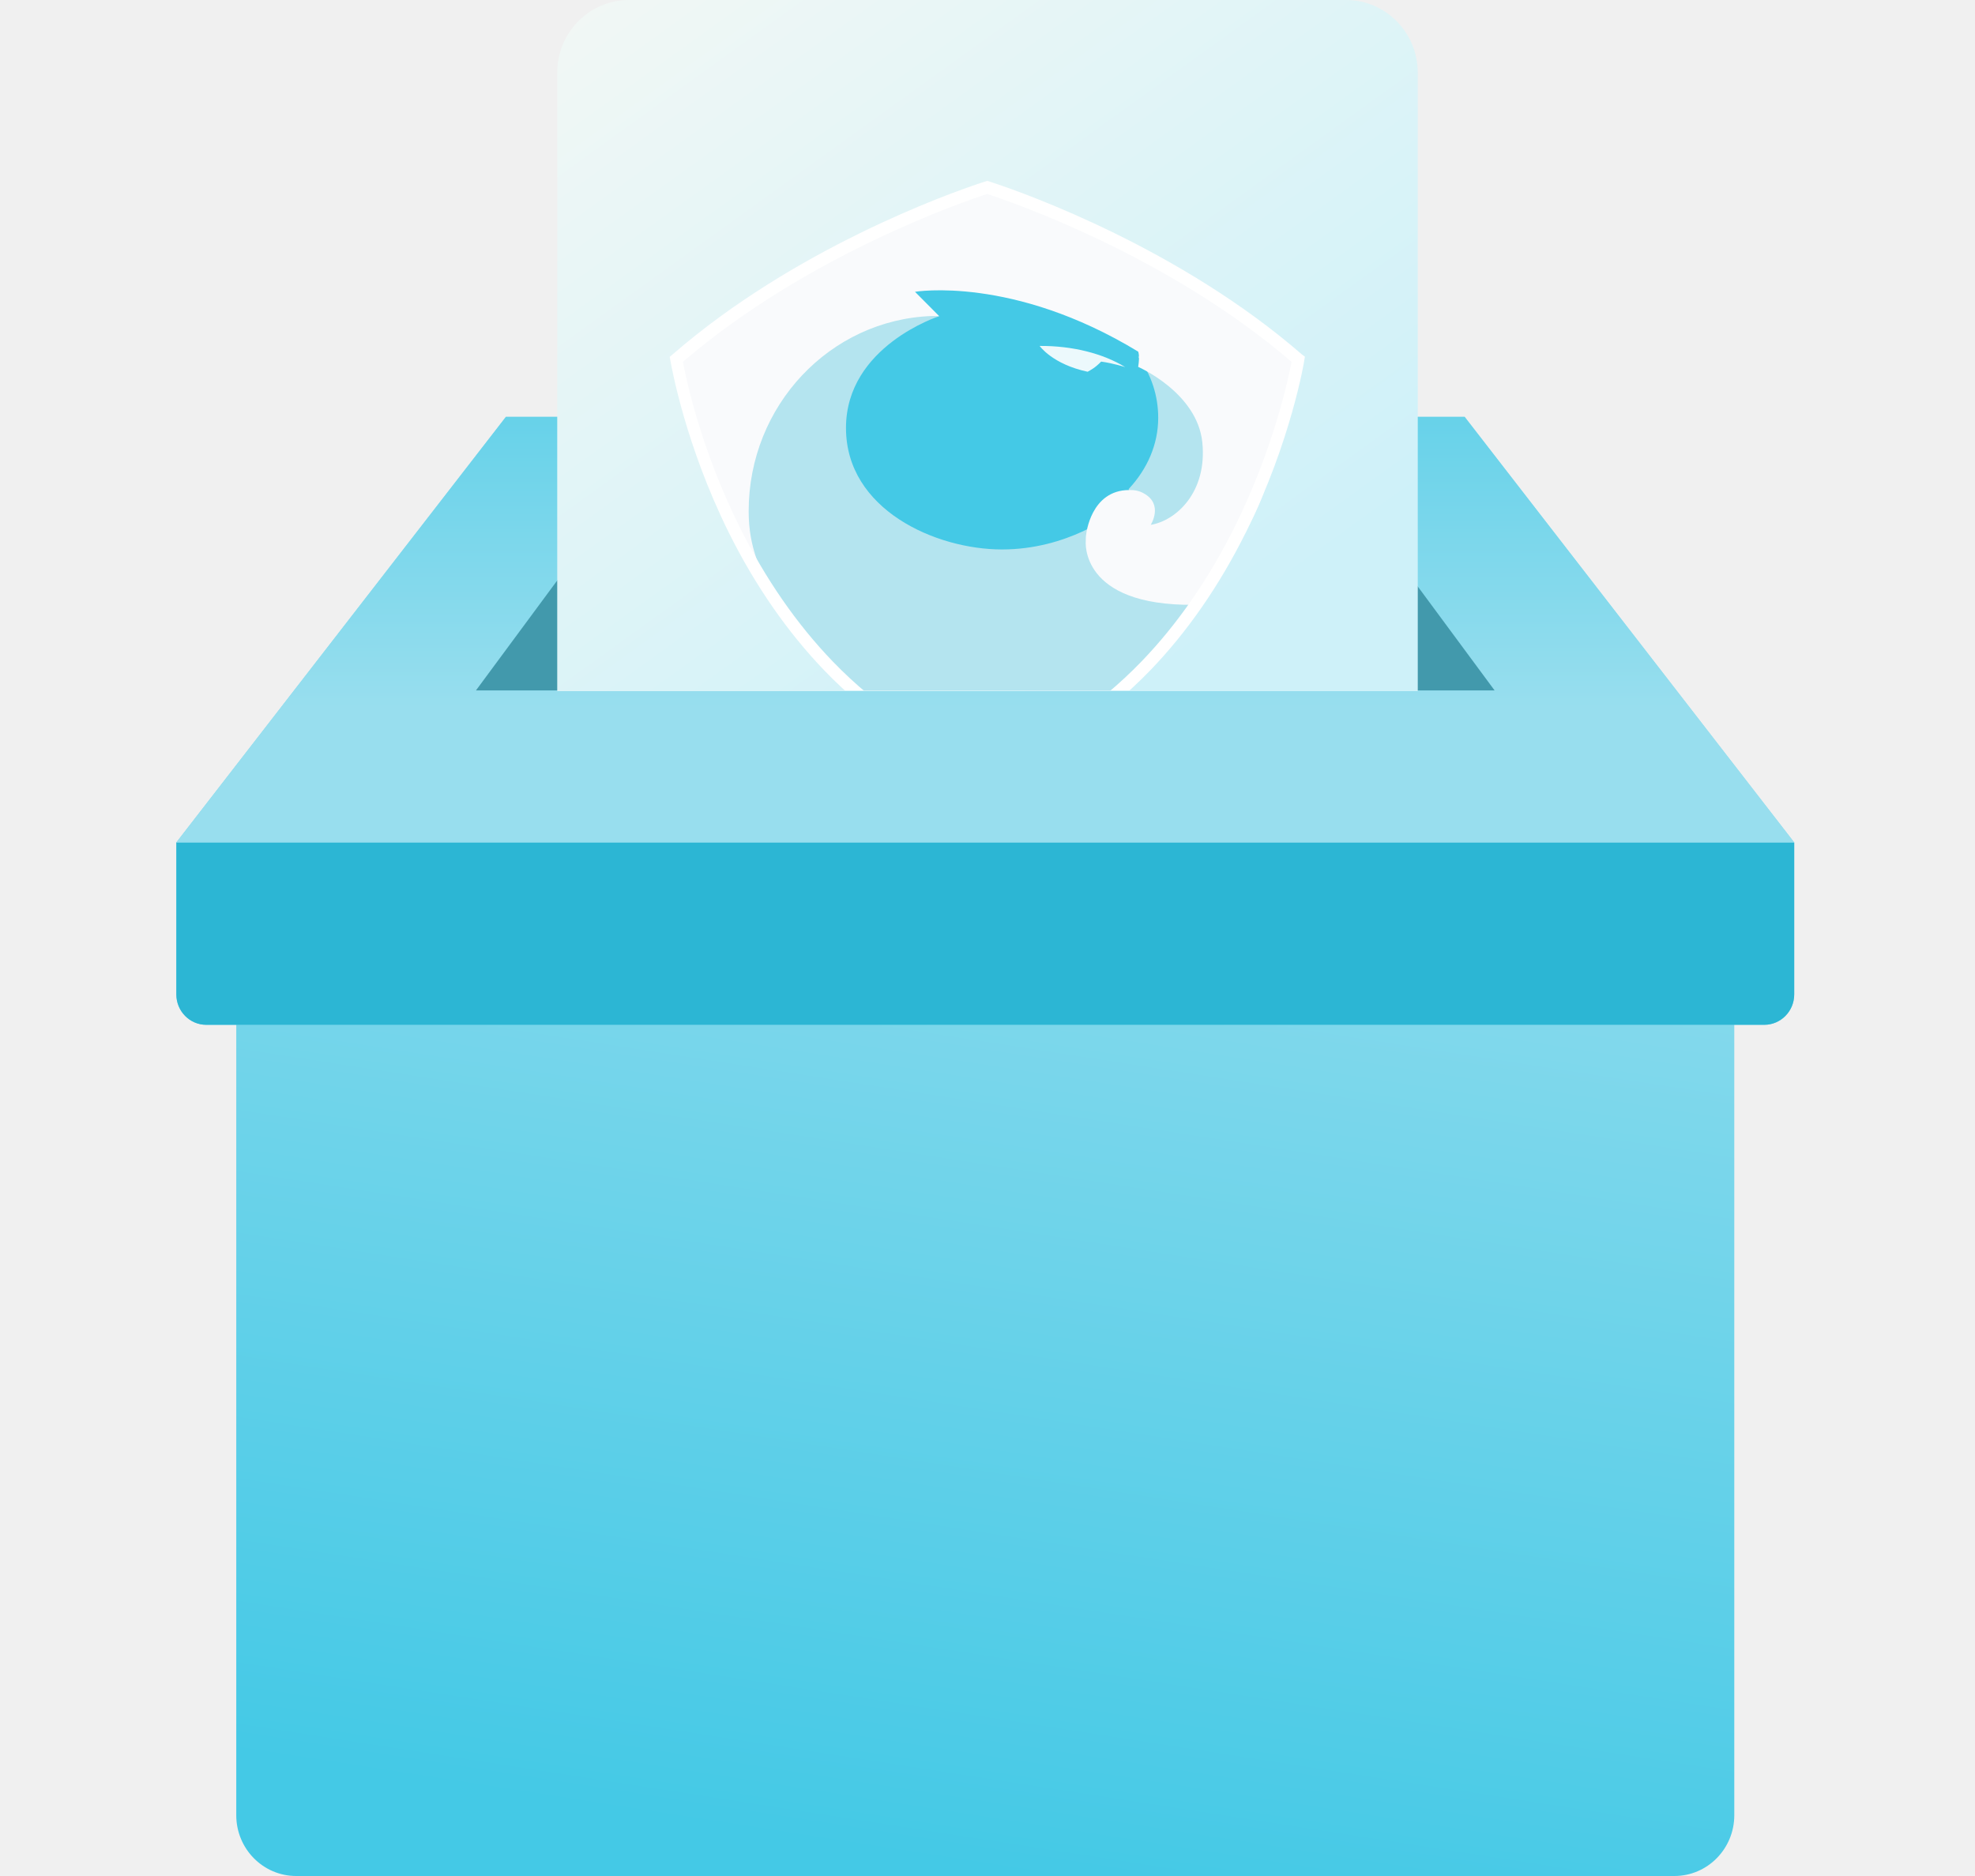
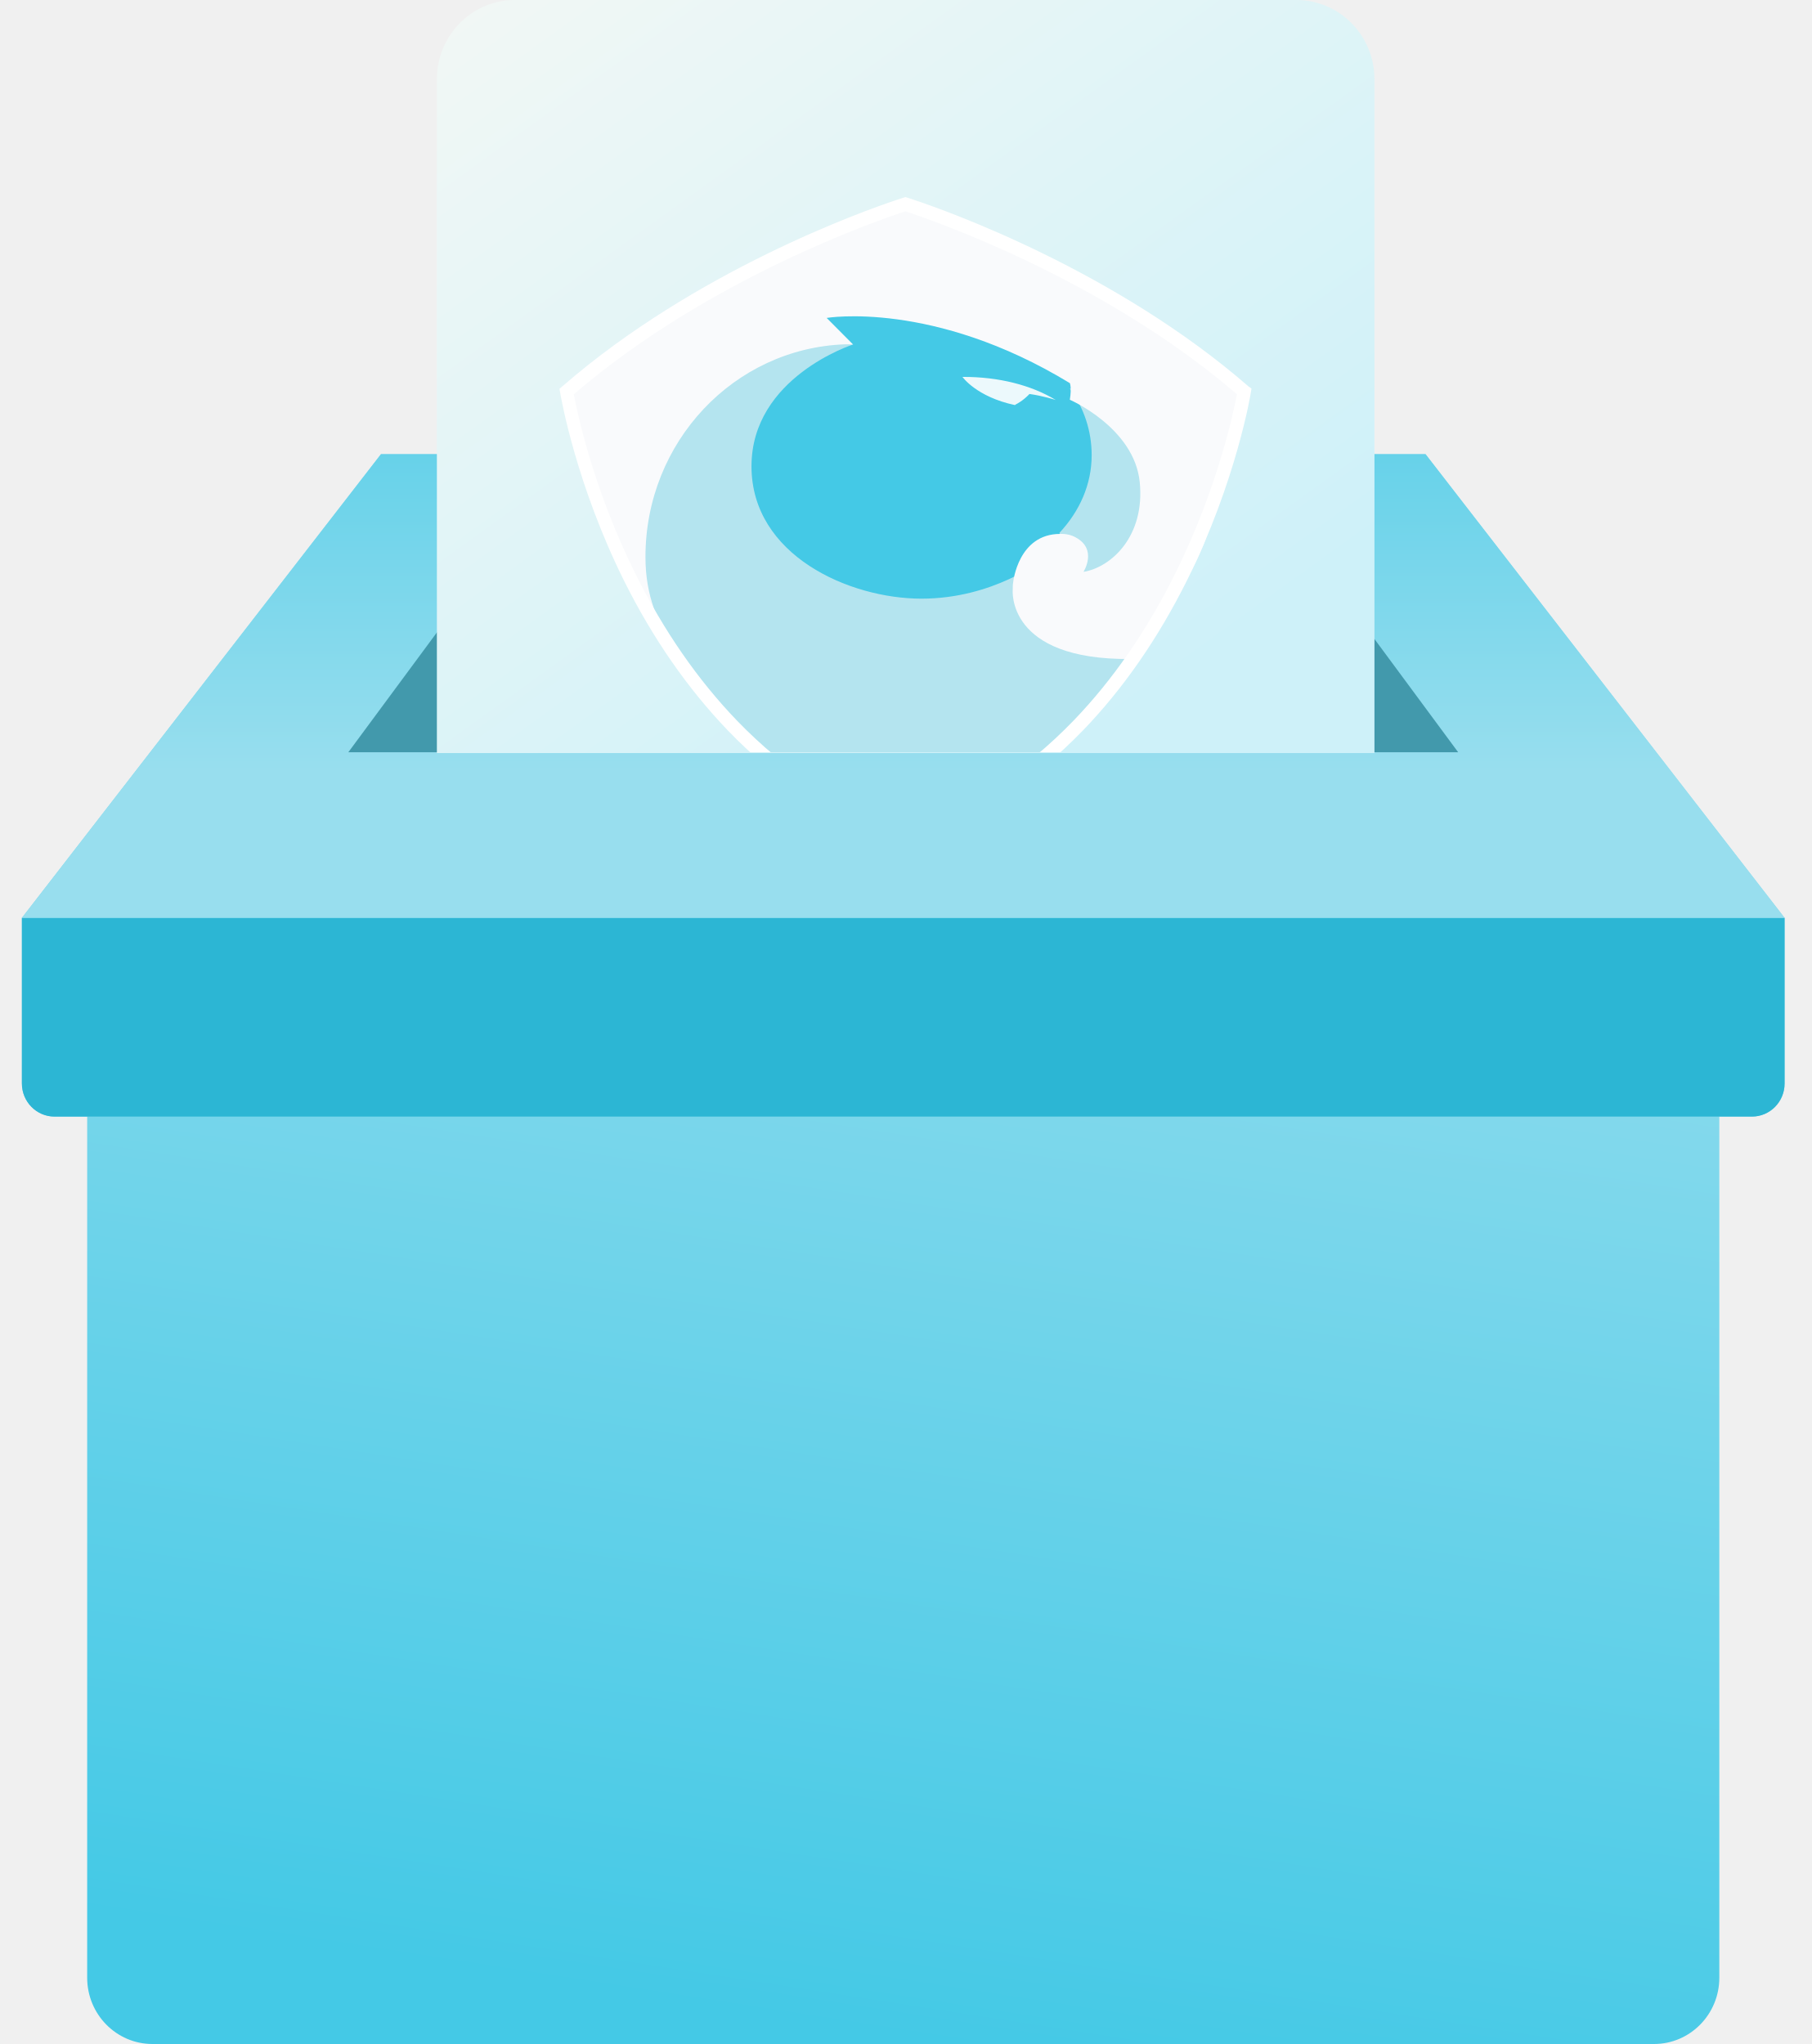
- <svg xmlns="http://www.w3.org/2000/svg" width="140" height="133" viewBox="0 0 115 133" fill="none">
+ <svg xmlns="http://www.w3.org/2000/svg" width="140" height="158" viewBox="0 0 115 133" fill="none">
  <path d="M91.323 29.552H23.362L0 59.724V70.5C0 71.69 0.951 72.655 2.124 72.655H4.248V128.69C4.248 131.07 6.149 133 8.495 133H106.19C108.536 133 110.437 131.07 110.437 128.69V72.655H112.561C113.734 72.655 114.685 71.69 114.685 70.5V59.724L91.323 29.552Z" fill="url(#paint0_linear)" />
  <mask id="mask0" mask-type="alpha" maskUnits="userSpaceOnUse" x="0" y="29" width="115" height="104">
    <path d="M91.323 29.552H23.362L0 59.724V70.5C0 71.69 0.951 72.655 2.124 72.655H4.248V128.69C4.248 131.07 6.149 133 8.495 133H106.19C108.536 133 110.437 131.07 110.437 128.69V72.655H112.561C113.734 72.655 114.685 71.69 114.685 70.5V59.724L91.323 29.552Z" fill="white" />
  </mask>
  <g mask="url(#mask0)">
</g>
  <path fill-rule="evenodd" clip-rule="evenodd" d="M0 59.724H114.685V70.5C114.685 71.69 113.734 72.655 112.561 72.655H2.124C0.951 72.655 0 71.69 0 70.5V59.724Z" fill="#2CB6D4" />
  <path d="M114.685 59.724L91.323 29.552H82.828H31.857H23.362L0 59.724H114.685Z" fill="url(#paint1_linear)" />
  <mask id="mask1" mask-type="alpha" maskUnits="userSpaceOnUse" x="0" y="29" width="115" height="31">
    <path d="M114.685 59.724L91.323 29.552H82.828H31.857H23.362L0 59.724H114.685Z" fill="white" />
  </mask>
  <g mask="url(#mask1)">
</g>
  <path fill-rule="evenodd" clip-rule="evenodd" d="M31.857 40.328H27.609L21.238 48.948H31.857H82.828H93.447L87.076 40.328H82.828" fill="#4299AC" />
  <path fill-rule="evenodd" clip-rule="evenodd" d="M32.083 0H82.917C85.724 0 88 2.309 88 5.158V49H27V5.158C27 2.309 29.276 0 32.083 0Z" fill="url(#paint2_linear)" />
  <mask id="mask2" mask-type="alpha" maskUnits="userSpaceOnUse" x="31" y="8" width="52" height="41">
    <path fill-rule="evenodd" clip-rule="evenodd" d="M36.105 8H78.58C80.926 8 82.828 9.93 82.828 12.31V48.948H31.857V12.31C31.857 9.93 33.758 8 36.105 8Z" fill="white" />
  </mask>
  <g mask="url(#mask2)">
    <path d="M59.044 42.302C66.229 42.302 72.054 36.443 72.054 29.215C72.054 21.987 66.229 16.127 59.044 16.127C51.859 16.127 46.035 21.987 46.035 29.215C46.035 36.443 51.859 42.302 59.044 42.302Z" fill="#44C9E6" />
    <path d="M68.181 25.29C69.114 26.56 69.601 28.06 69.601 29.619C69.601 31.509 68.827 33.255 67.507 34.669L68.31 37.685H70.749L73.316 34.755L74.005 30.47L74.148 27.916L71.609 25.03L68.181 25.29Z" fill="#B4E4EF" />
    <path d="M39.925 38.031L40.369 39.806C40.369 39.806 45.619 50.642 57.438 54.668C57.438 54.668 68.191 50.05 72.967 42.215L66.374 36.429C66.374 36.429 63.218 38.954 58.528 38.954C53.838 38.954 47.469 36.141 47.469 30.34C47.469 24.54 54.067 22.419 54.067 22.419L51.256 21.726H44.07L39.509 32.779L39.925 38.031Z" fill="#B4E4EF" />
    <path d="M79.641 25.85C79.441 25.648 75.311 20.317 59.127 13.744C58.306 13.422 57.538 13.695 57.538 13.695C42.71 17.499 35.435 25.35 35.435 25.85C35.435 26.349 37.558 33.861 38.935 36.92C39.05 37.18 40.886 40.441 42.248 42.215C41.445 40.441 40.57 38.897 40.57 36.242C40.57 28.753 46.336 22.664 53.551 22.404C53.723 22.404 53.91 22.404 54.082 22.419L52.36 20.687C52.36 20.687 59.288 19.518 68.181 24.929C68.181 24.929 68.31 25.203 68.181 26.011C68.181 26.011 72.369 27.829 72.728 31.365C73.087 34.9 70.863 36.92 69.07 37.209C69.07 37.209 70.003 35.751 68.568 34.972C68.267 34.799 67.909 34.727 67.55 34.741C64.811 34.741 64.495 37.887 64.495 37.887C64.466 38.045 64.466 38.204 64.466 38.363C64.466 38.363 64.007 42.966 72.154 42.879C72.154 42.879 76.285 38.175 77.375 33.947C77.777 32.389 78.064 31.22 78.25 30.355C78.709 29.128 79.154 27.321 79.584 26.008L79.641 25.85Z" fill="#F9FAFC" />
    <path opacity="0.895" d="M64.638 26.329C64.753 26.271 65.126 26.084 65.556 25.636C66.417 25.752 67.263 26.026 67.263 26.026C65.7 25.073 63.563 24.511 61.196 24.525C61.196 24.525 62.1 25.824 64.61 26.358C64.61 26.358 64.624 26.343 64.638 26.329Z" fill="white" />
    <path fill-rule="evenodd" clip-rule="evenodd" d="M57.983 12.985C60.249 13.735 71.165 17.635 79.799 25.139L80 25.286L79.957 25.536C79.957 25.595 79.01 31.304 75.826 37.719C73.947 41.501 71.666 44.797 69.056 47.504C65.843 50.83 62.128 53.287 57.983 54.817L57.739 54.906L57.481 55.008L57.237 54.92L56.993 54.832C52.848 53.302 49.119 50.844 45.92 47.519C43.31 44.797 41.029 41.516 39.15 37.734C36.098 31.57 35.115 26.083 35.026 25.587C35.022 25.565 35.02 25.553 35.019 25.551L34.976 25.301L35.163 25.139C43.797 17.635 54.713 13.735 56.979 12.985L57.481 12.823L57.768 12.911L57.983 12.985ZM68.425 46.886C70.978 44.238 73.201 41.015 75.037 37.322C77.791 31.775 78.838 26.787 79.053 25.654C70.204 18.047 59.001 14.25 57.481 13.75C55.946 14.25 44.758 18.047 35.908 25.654C36.124 26.802 37.156 31.79 39.925 37.352C41.761 41.045 43.984 44.252 46.537 46.901C49.707 50.182 53.379 52.581 57.481 54.067C61.583 52.581 65.255 50.167 68.425 46.886Z" fill="white" />
  </g>
  <defs>
    <linearGradient id="paint0_linear" x1="25.162" y1="36.211" x2="11.303" y2="125.445" gradientUnits="userSpaceOnUse">
      <stop stop-color="#98DEEE" />
      <stop offset="1" stop-color="#44C9E6" />
    </linearGradient>
    <linearGradient id="paint1_linear" x1="124.647" y1="50.16" x2="124.647" y2="14.746" gradientUnits="userSpaceOnUse">
      <stop stop-color="#98DEEE" />
      <stop offset="1" stop-color="#44C9E6" />
    </linearGradient>
    <linearGradient id="paint2_linear" x1="-16.021" y1="13.389" x2="29.76" y2="76.942" gradientUnits="userSpaceOnUse">
      <stop stop-color="#FAF9F4" />
      <stop offset="1" stop-color="#CEF1F9" />
    </linearGradient>
  </defs>
</svg>
